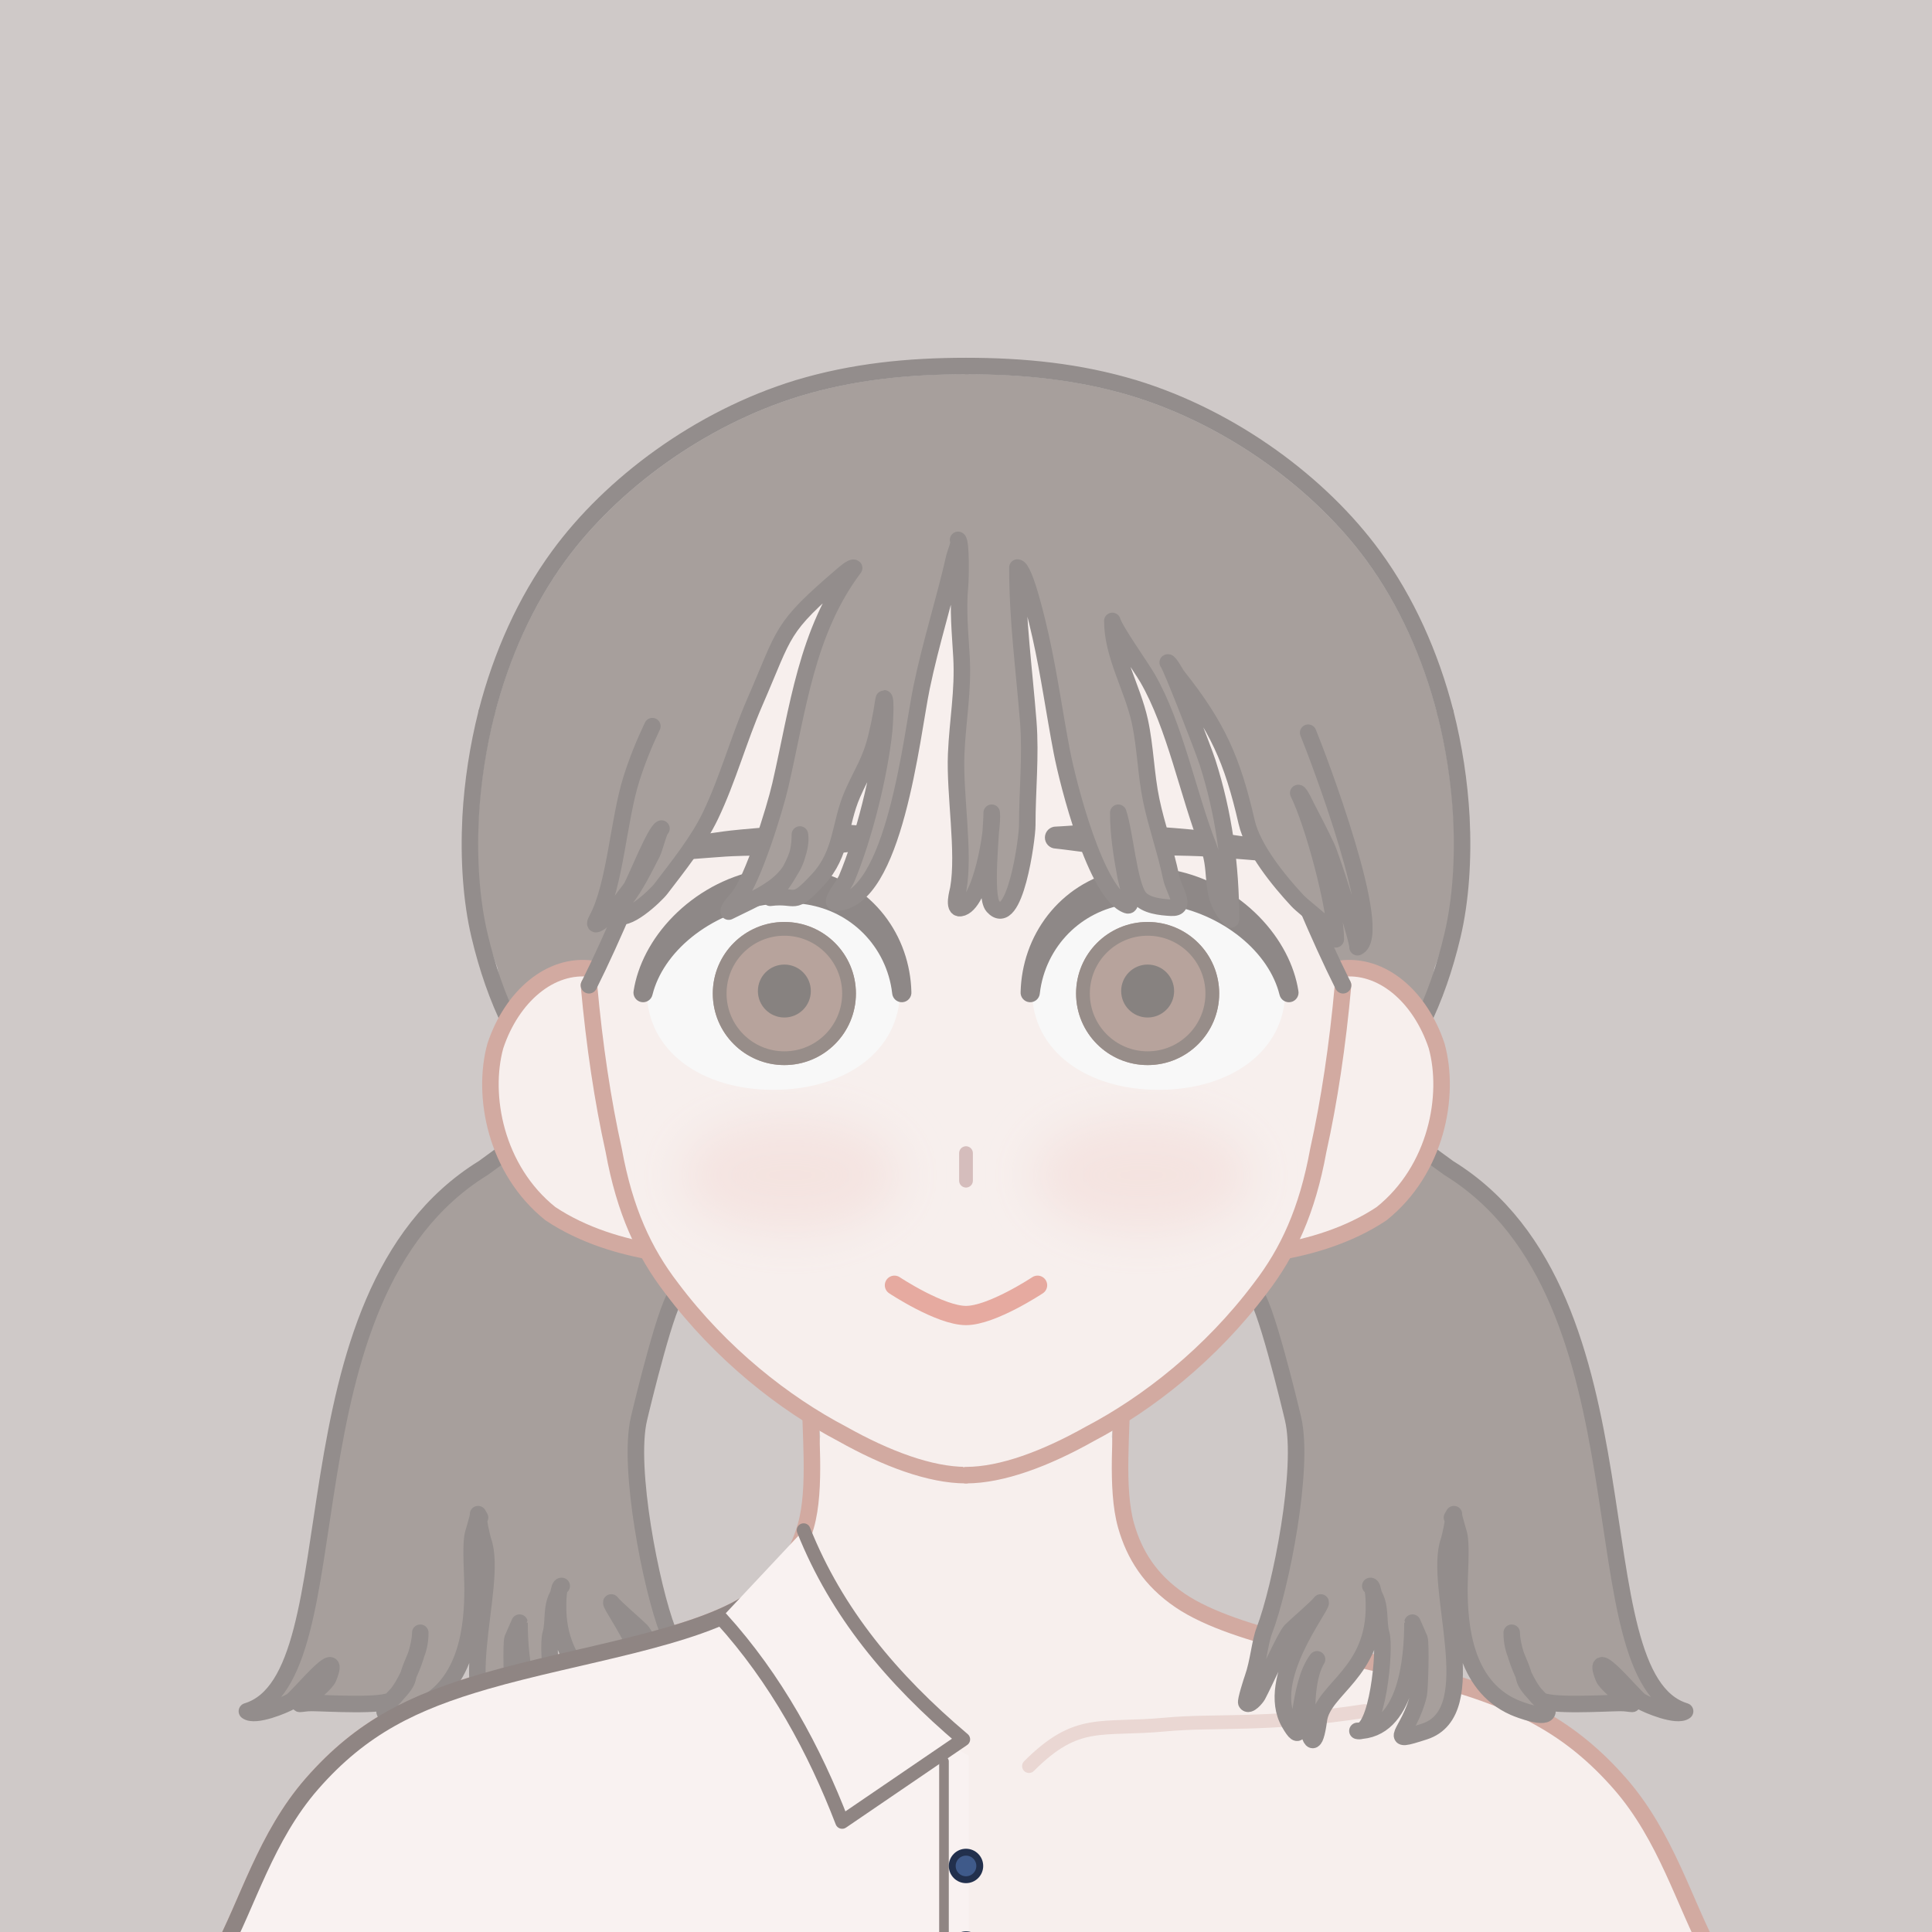
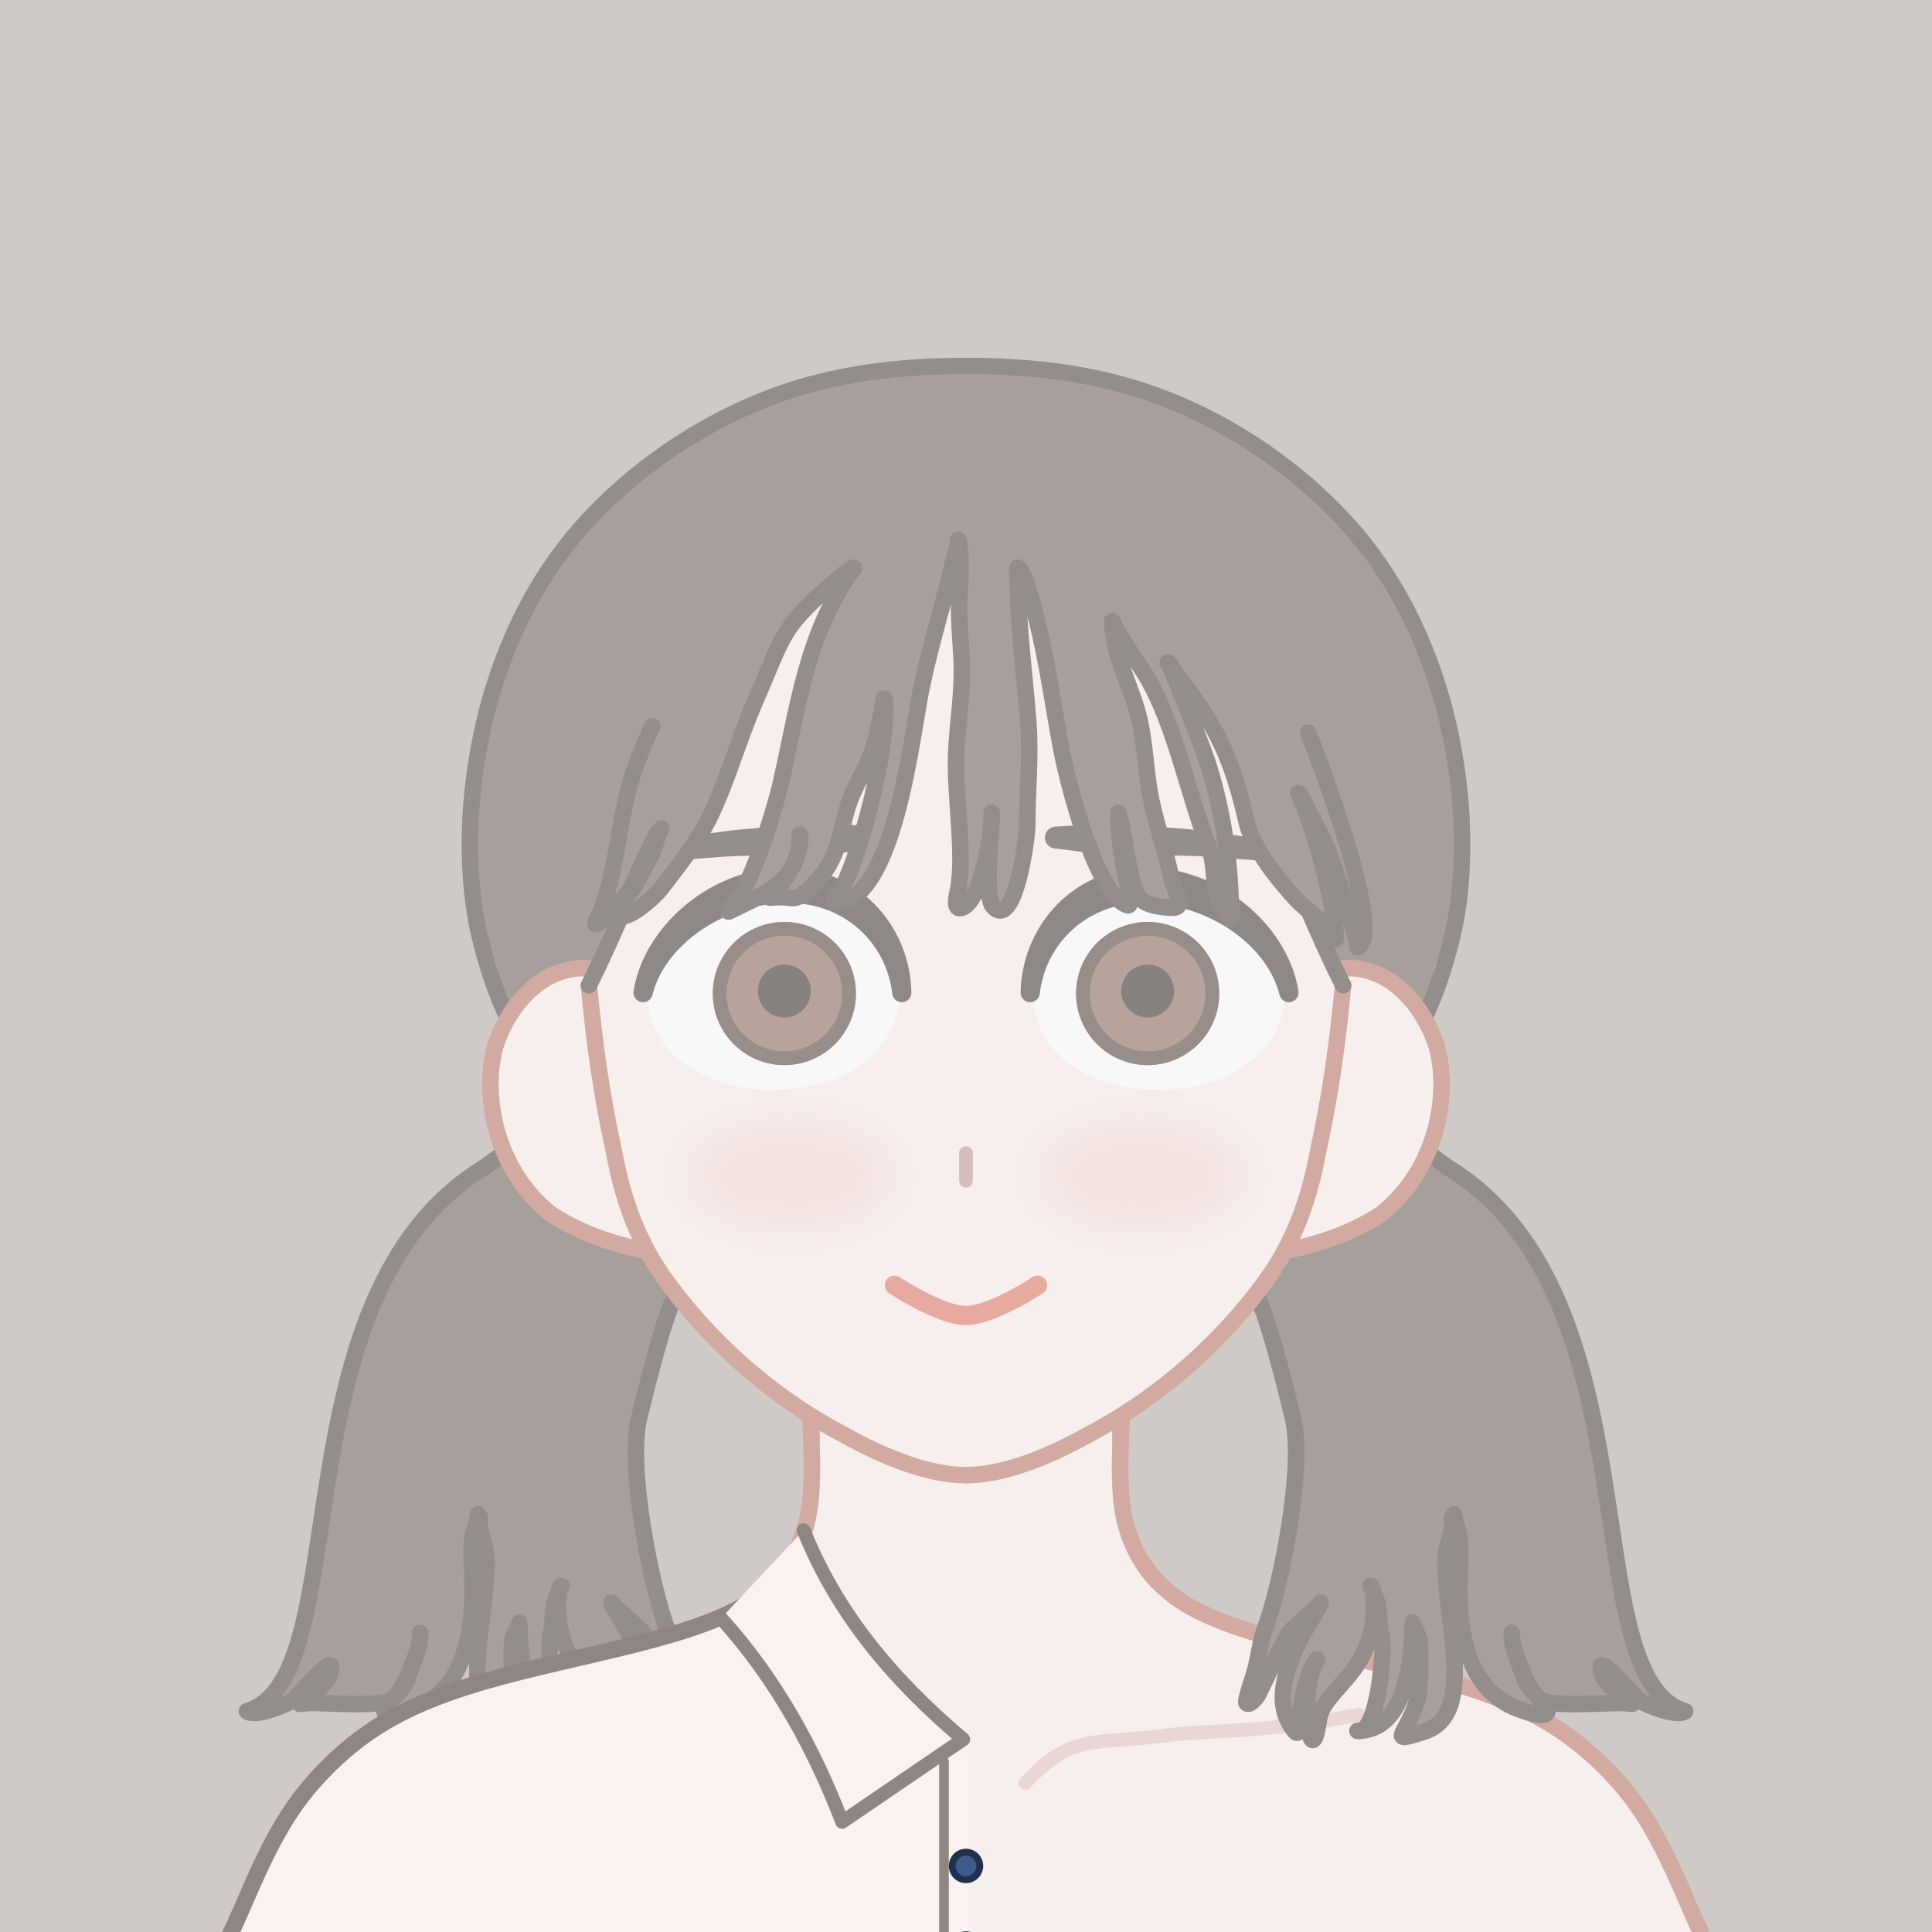
<svg xmlns="http://www.w3.org/2000/svg" width="702" height="702" viewBox="0 0 702 702">
  <g id="_ref">
    <g opacity="0.5">
      <defs>
        <clipPath id="makeup-blush-clip-path-31">
          <path d="M215.154 389.2 L359.154 389.2 L359.154 464.8 L215.154 464.8 Z" />
        </clipPath>
        <filter id="makeup-blush-filter-11" filterUnits="userSpaceOnUse" x="218.154" y="377" width="138" height="100" color-interpolation-filters="sRGB">
          <feGaussianBlur in="SourceGraphic" stdDeviation="9" color-interpolation-filters="linearRGB" />
        </filter>
        <clipPath id="cg-eye1">
          <path d="M242 360 C242 338 262 326 288 326 C314 326 334 338 334 360 C334 382 314 396 288 396 C262 396 242 382 242 360 Z" fill="#ffffff" />
        </clipPath>
      </defs>
      <rect width="702" height="702" fill="#ada19f" />
      <g data-layer="body">
        <g>
          <g>
            <path d="M296 490 L298 522 C293.615 554.385 304.615 564.885 259.333 589.667 L210.333 604.167 C118.615 622.385 119.615 639.385 96.5 675.5 L80.5 709 L352 712 L352 490 Z" fill="#fdeeea" />
            <path d="M80.177 709.772 C89.948 691.718 96.554 667.356 113.323 648.166 C131.428 627.449 150.416 618.37 176.588 610.801 C209.733 601.215 252.656 595.455 273.168 581.575 C284.163 574.134 289.86 564.776 292.817 554.408 C296.711 540.759 294.236 520.005 294.407 505.93 C294.426 504.332 294.448 497.885 294.448 490.885" fill="none" stroke="#b46352" stroke-width="6" stroke-linecap="round" stroke-linejoin="round" />
-             <path d="M206.199 621.718 C242.115 627.218 260.37 624.907 278.628 626.62 C302.176 628.831 310.481 624.084 328.115 641.718" fill="none" stroke="#b46352" stroke-width="5" stroke-linecap="round" opacity="0.35" />
+             <path d="M208.379 623.077 C244.052 629.981 262.383 628.387 280.56 630.815 C304.003 633.947 312.488 629.53 329.417 647.841" fill="none" stroke="#b46352" stroke-width="5" stroke-linecap="round" opacity="0.35" />
          </g>
        </g>
        <g transform="translate(702 0) scale(-1 1)">
          <g>
            <path d="M296 490 L298 522 C293.615 554.385 304.615 564.885 259.333 589.667 L210.333 604.167 C118.615 622.385 119.615 639.385 96.5 675.5 L80.5 709 L352 712 L352 490 Z" fill="#fdeeea" />
            <path d="M80.177 709.772 C89.948 691.718 96.554 667.356 113.323 648.166 C131.428 627.449 150.416 618.37 176.588 610.801 C209.733 601.215 252.656 595.455 273.168 581.575 C284.163 574.134 289.86 564.776 292.817 554.408 C296.711 540.759 294.236 520.005 294.407 505.93 C294.426 504.332 294.448 497.885 294.448 490.885" fill="none" stroke="#b46352" stroke-width="6" stroke-linecap="round" stroke-linejoin="round" />
-             <path d="M206.199 621.718 C242.115 627.218 260.37 624.907 278.628 626.62 C302.176 628.831 310.481 624.084 328.115 641.718" fill="none" stroke="#b46352" stroke-width="5" stroke-linecap="round" opacity="0.35" />
+             <path d="M208.379 623.077 C244.052 629.981 262.383 628.387 280.56 630.815 C304.003 633.947 312.488 629.53 329.417 647.841" fill="none" stroke="#b46352" stroke-width="5" stroke-linecap="round" opacity="0.35" />
+           </g>
+         </g>
+       </g>
+       <g data-layer="skinNeck">
+         <g>
+           <g>
+             <path d="M352 577.869 L352 490 L296 490 L298 522 C294.607 547.062 300.427 559.017 282.246 574.628" fill="#fdeeea" />
+             <path d="M281.339 574.764 C287.189 568.716 290.703 561.82 292.817 554.408 C296.711 540.759 294.236 520.005 294.407 505.93 C294.426 504.332 294.448 497.885 294.448 490.885" fill="none" stroke="#b46352" stroke-width="6" stroke-linecap="round" stroke-linejoin="round" />
+           </g>
+         </g>
+         <g transform="translate(702 0) scale(-1 1)">
+           <g>
+             <path d="M352 577.869 L352 490 L296 490 L298 522 C294.607 547.062 300.427 559.017 282.246 574.628" fill="#fdeeea" />
+             <path d="M281.339 574.764 C287.189 568.716 290.703 561.82 292.817 554.408 C296.711 540.759 294.236 520.005 294.407 505.93 C294.426 504.332 294.448 497.885 294.448 490.885" fill="none" stroke="#b46352" stroke-width="6" stroke-linecap="round" stroke-linejoin="round" />
          </g>
        </g>
      </g>
      <g data-layer="hairMid">
        <g>
          <g>
            <path d="M246.346 470.051 C252.058 457.884 251.33 448.199 243.07 434.669 C238.956 426.719 237.325 420.839 228.711 415.289 C206.623 401.069 195.92 409.499 175.625 424.389 C99.328 471.409 130.552 609.403 89.711 621.793 C92.696 624.063 103.403 619.583 105.822 618.153 C108.255 616.713 124.757 596.133 119.336 609.653 C118.582 611.533 113.631 615.683 111.427 617.133 C106.635 620.283 109.057 618.723 113.403 618.773 C118.927 618.823 139.489 620.153 142.388 617.583 C147.818 612.773 152.711 599.273 152.711 593.263 C152.711 600.773 149.385 603.763 148.149 609.773 C147.304 613.873 139.593 619.023 139.706 621.733 C139.843 625.043 149.803 621.283 151.883 620.363 C170.299 612.233 171.711 589.693 171.711 577.413 C171.711 572.163 170.979 563.063 171.67 558.353 C171.876 556.953 173.9 551.093 173.711 550.173 C173.96 550.589 174.197 551.005 174.421 551.422 L174.11 550.922 C173.439 551.258 175.192 558.829 175.579 559.922 C181.477 576.576 162.297 622.015 184.409 629.153 C199.261 633.947 190.038 630.137 186.546 615.971 C186.03 613.875 185.61 597.159 186.226 595.409 C186.446 594.785 188.796 589.666 188.777 589.589 C188.777 602.195 190.785 628.922 208.777 628.922 C201.455 630.753 198.534 598.933 200.068 593.773 C201.338 589.499 200.169 584.271 202.538 579.84 C203.243 578.52 203.238 576.081 204.11 576.256 C202.849 576.003 202.797 581.895 202.777 582.922 C202.285 607.842 221.252 613.552 222.777 624.922 C225.695 646.676 230.392 614.04 223.444 602.922 C227.157 607.873 228.466 615.721 229.444 621.589 C230.324 626.871 228.975 634.026 233.57 626.033 C242.692 610.164 221.67 584.015 222.11 582.256 C223.525 584.142 230.728 590.225 232.983 592.471 C235.024 594.505 242.514 611.398 245.016 616.038 C245.475 616.889 248.24 620.248 249.146 618.672 C249.502 618.052 247.263 611.007 246.804 609.719 C244.719 603.857 244.271 596.797 242.595 592.453 C236.61 576.947 227.965 533.366 232.163 515.515 C233.177 511.198 242.851 470.916 246.346 470.051 Z" fill="#5d4e48" stroke="#352a27" stroke-width="6" stroke-linecap="round" stroke-linejoin="round" />
          </g>
        </g>
        <g transform="translate(702 0) scale(-1 1)">
          <g>
            <path d="M246.346 470.051 C252.058 457.884 251.33 448.199 243.07 434.669 C238.956 426.719 237.325 420.839 228.711 415.289 C206.623 401.069 195.92 409.499 175.625 424.389 C99.328 471.409 130.552 609.403 89.711 621.793 C92.696 624.063 103.403 619.583 105.822 618.153 C108.255 616.713 124.757 596.133 119.336 609.653 C118.582 611.533 113.631 615.683 111.427 617.133 C106.635 620.283 109.057 618.723 113.403 618.773 C118.927 618.823 139.489 620.153 142.388 617.583 C147.818 612.773 152.711 599.273 152.711 593.263 C152.711 600.773 149.385 603.763 148.149 609.773 C147.304 613.873 139.593 619.023 139.706 621.733 C139.843 625.043 149.803 621.283 151.883 620.363 C170.299 612.233 171.711 589.693 171.711 577.413 C171.711 572.163 170.979 563.063 171.67 558.353 C171.876 556.953 173.9 551.093 173.711 550.173 C173.96 550.589 174.197 551.005 174.421 551.422 L174.11 550.922 C173.439 551.258 175.192 558.829 175.579 559.922 C181.477 576.576 162.297 622.015 184.409 629.153 C199.261 633.947 190.038 630.137 186.546 615.971 C186.03 613.875 185.61 597.159 186.226 595.409 C186.446 594.785 188.796 589.666 188.777 589.589 C188.777 602.195 190.785 628.922 208.777 628.922 C201.455 630.753 198.534 598.933 200.068 593.773 C201.338 589.499 200.169 584.271 202.538 579.84 C203.243 578.52 203.238 576.081 204.11 576.256 C202.849 576.003 202.797 581.895 202.777 582.922 C202.285 607.842 221.252 613.552 222.777 624.922 C225.695 646.676 230.392 614.04 223.444 602.922 C227.157 607.873 228.466 615.721 229.444 621.589 C230.324 626.871 228.975 634.026 233.57 626.033 C242.692 610.164 221.67 584.015 222.11 582.256 C223.525 584.142 230.728 590.225 232.983 592.471 C235.024 594.505 242.514 611.398 245.016 616.038 C245.475 616.889 248.24 620.248 249.146 618.672 C249.502 618.052 247.263 611.007 246.804 609.719 C244.719 603.857 244.271 596.797 242.595 592.453 C236.61 576.947 227.965 533.366 232.163 515.515 C233.177 511.198 242.851 470.916 246.346 470.051 Z" fill="#5d4e48" stroke="#352a27" stroke-width="6" stroke-linecap="round" stroke-linejoin="round" />
          </g>
        </g>
      </g>
      <g data-layer="hairBase">
        <g>
          <g>
            <path d="M352 381.448 L352 135.951 L351.016 135.951 C330.344 135.951 310.656 137.919 290.968 143.826 C255.53 154.654 224.03 178.279 205.327 203.873 C186.623 229.467 175.795 262.936 173.826 297.39 C172.842 317.077 174.811 336.765 180.717 351.531 C182.027 358.081 184.209 364.632 187.262 370.602 C187.365 370.682 201.168 393.038 203.562 396.448 C204.832 398.257 211.612 404.019 213.517 405.842 C223.248 415.153 227.833 417.061 239.562 423.948 C253.821 432.321 287.168 441.633 303.192 437.819 C328.028 431.907 350.54 430.17 351.074 398.222 C351.102 396.519 351.452 381.949 352 381.448 Z" fill="#5d4e48" />
          </g>
          <g>
            <path d="M351 133 C330 133 310 135 290 141 C254 152 222 176 203 202 C191 218.4 182.2 238 176.8 259" fill="none" stroke="#352a27" stroke-width="6" stroke-linecap="round" stroke-linejoin="round" />
          </g>
          <g>
            <path d="M176.8 259 C173.7 271.3 171.7 284.1 171 297 C170.247 312.067 171.196 327.134 174.275 340.064 C179.731 362.97 189.199 384.12 205.639 400.625 C218.159 413.194 231.61 422.103 248.042 428.491 C248.47 428.658 248.896 428.816 249.319 428.964 C252.635 430.122 260.334 430.818 262.896 432.282" fill="none" stroke="#352a27" stroke-width="6" stroke-linecap="round" stroke-linejoin="round" />
          </g>
        </g>
        <g transform="translate(702 0) scale(-1 1)">
          <g>
            <path d="M352 381.448 L352 135.951 L351.016 135.951 C330.344 135.951 310.656 137.919 290.968 143.826 C255.53 154.654 224.03 178.279 205.327 203.873 C186.623 229.467 175.795 262.936 173.826 297.39 C172.842 317.077 174.811 336.765 180.717 351.531 C182.027 358.081 184.209 364.632 187.262 370.602 C187.365 370.682 201.168 393.038 203.562 396.448 C204.832 398.257 211.612 404.019 213.517 405.842 C223.248 415.153 227.833 417.061 239.562 423.948 C253.821 432.321 287.168 441.633 303.192 437.819 C328.028 431.907 350.54 430.17 351.074 398.222 C351.102 396.519 351.452 381.949 352 381.448 Z" fill="#5d4e48" />
          </g>
          <g>
            <path d="M351 133 C330 133 310 135 290 141 C254 152 222 176 203 202 C191 218.4 182.2 238 176.8 259" fill="none" stroke="#352a27" stroke-width="6" stroke-linecap="round" stroke-linejoin="round" />
          </g>
          <g>
            <path d="M176.8 259 C173.7 271.3 171.7 284.1 171 297 C170.247 312.067 171.196 327.134 174.275 340.064 C179.731 362.97 189.199 384.12 205.639 400.625 C218.159 413.194 231.61 422.103 248.042 428.491 C248.47 428.658 248.896 428.816 249.319 428.964 C252.635 430.122 260.334 430.818 262.896 432.282" fill="none" stroke="#352a27" stroke-width="6" stroke-linecap="round" stroke-linejoin="round" />
          </g>
        </g>
      </g>
      <g data-layer="ear">
        <g>
          <g>
            <path d="M215 352 C200 350 186 362 180 380 C175 398 180 425 200 441 C212 449 226 453 238 455 L225 380 Z" fill="#fdeeea" />
            <path d="M215 352 C200 350 186 362 180 380 C175 398 180 425 200 441 C212 449 226 453 238 455" fill="none" stroke="#b46352" stroke-width="6" stroke-linecap="round" stroke-linejoin="round" />
          </g>
        </g>
        <g transform="translate(702 0) scale(-1 1)">
          <g>
            <path d="M215 352 C200 350 186 362 180 380 C175 398 180 425 200 441 C212 449 226 453 238 455 L225 380 Z" fill="#fdeeea" />
            <path d="M215 352 C200 350 186 362 180 380 C175 398 180 425 200 441 C212 449 226 453 238 455" fill="none" stroke="#b46352" stroke-width="6" stroke-linecap="round" stroke-linejoin="round" />
          </g>
        </g>
      </g>
      <g data-layer="face">
        <g>
          <g>
            <path d="M352 200 L351 200 C322 200 296 208 278 228 C262 246 250 272 240 298 C232 318 223 340 214 358 C216 380 219 400 223 418 C227 440 234 455 244 468 C262 492 285 510 306 521 C322 530 338 536 351 536 L352 536 Z" fill="#fdeeea" />
            <path d="M214 358 C216 380 219 400 223 418 C227 440 234 455 244 468 C262 492 285 510 306 521 C322 530 338 536 351 536" fill="none" stroke="#b46352" stroke-width="6" stroke-linecap="round" stroke-linejoin="round" />
          </g>
        </g>
        <g transform="translate(702 0) scale(-1 1)">
          <g>
            <path d="M352 200 L351 200 C322 200 296 208 278 228 C262 246 250 272 240 298 C232 318 223 340 214 358 C216 380 219 400 223 418 C227 440 234 455 244 468 C262 492 285 510 306 521 C322 530 338 536 351 536 L352 536 Z" fill="#fdeeea" />
            <path d="M214 358 C216 380 219 400 223 418 C227 440 234 455 244 468 C262 492 285 510 306 521 C322 530 338 536 351 536" fill="none" stroke="#b46352" stroke-width="6" stroke-linecap="round" stroke-linejoin="round" />
          </g>
        </g>
      </g>
      <g data-layer="makeup">
        <g>
          <g>
            <g clip-path="url(#makeup-blush-clip-path-31)">
              <g filter="url(#makeup-blush-filter-11)">
                <ellipse cx="287.154" cy="427" rx="40" ry="21" fill="#f3bfb8" opacity="0.5" />
              </g>
            </g>
          </g>
        </g>
        <g transform="translate(702 0) scale(-1 1)">
          <g>
            <g clip-path="url(#makeup-blush-clip-path-31)">
              <g filter="url(#makeup-blush-filter-11)">
                <ellipse cx="287.154" cy="427" rx="40" ry="21" fill="#f3bfb8" opacity="0.5" />
              </g>
            </g>
          </g>
        </g>
      </g>
      <g data-layer="mouth">
        <g>
          <path d="M351 419 L351 429" fill="none" stroke="#b98a88" stroke-width="5" stroke-linecap="round" />
        </g>
        <g>
          <path d="M325 467 C325 467 341.59 478 351 478 C360.41 478 377 467 377 467" fill="none" stroke="#dc6450" stroke-width="7" stroke-linecap="round" stroke-linejoin="round" />
        </g>
      </g>
      <g data-layer="eye">
        <g transform="translate(285 361) scale(1) translate(-292 -361)">
          <path d="M242 360 C242 338 262 326 288 326 C314 326 334 338 334 360 C334 382 314 396 288 396 C262 396 242 382 242 360 Z" fill="#ffffff" />
          <g clip-path="url(#cg-eye1)">
            <g transform="translate(292 361) scale(0.26)">
              <g transform="translate(-110 -110) scale(1)">
                <g>
                  <circle cx="110" cy="110" r="100" fill="#7e5647" />
                  <circle cx="110" cy="106.526" r="37" fill="#1e1410" />
                </g>
              </g>
            </g>
            <circle cx="292" cy="361" r="23.5" fill="none" stroke="#3e2a22" stroke-width="5" />
          </g>
          <g>
            <polygon points="237.252,359.897 237.551,358.24 237.883,356.76 237.941,356.513 238.406,354.792 238.803,353.526 238.951,353.061 239.578,351.317 239.962,350.368 240.28,349.584 241.058,347.862 241.344,347.294 241.925,346.127 242.867,344.408 242.928,344.314 243.885,342.708 244.617,341.579 244.985,341.016 246.164,339.343 246.569,338.814 247.417,337.698 248.568,336.29 248.745,336.08 250.15,334.489 250.84,333.764 251.624,332.938 253.169,331.426 253.251,331.357 254.778,329.959 255.664,329.208 256.451,328.542 258.188,327.176 258.338,327.071 259.976,325.871 260.978,325.193 261.816,324.627 263.713,323.445 263.884,323.351 265.648,322.334 266.723,321.768 267.619,321.299 269.636,320.333 269.832,320.251 271.687,319.443 272.839,318.994 273.747,318.642 275.844,317.917 276.12,317.835 277.977,317.271 279.259,316.935 280.089,316.72 282.225,316.252 282.674,316.172 284.386,315.867 285.904,315.658 286.538,315.572 288.676,315.367 289.401,315.327 290.829,315.25 292.642,315.226 293.004,315.221 295.029,315.28 296.147,315.36 297.018,315.423 298.974,315.649 299.642,315.754 300.899,315.956 302.839,316.351 303.092,316.412 304.736,316.824 306.239,317.271 306.592,317.373 308.418,318.001 309.548,318.446 310.23,318.713 311.993,319.495 312.749,319.869 313.708,320.347 315.391,321.276 315.82,321.534 317.035,322.277 318.624,323.341 318.745,323.424 320.158,324.467 321.316,325.4 321.654,325.667 323.091,326.923 323.903,327.696 324.47,328.235 325.79,329.602 326.297,330.172 327.055,331.028 328.256,332.499 328.49,332.806 329.392,334.018 330.352,335.425 330.465,335.582 331.471,337.186 332.122,338.33 332.409,338.828 333.281,340.508 333.67,341.338 334.08,342.214 334.808,343.949 334.992,344.434 335.468,345.715 336.057,347.505 336.088,347.599 336.571,349.304 336.901,350.668 337.014,351.126 337.388,352.973 337.543,353.928 337.688,354.817 337.915,356.668 337.962,357.21 338.072,358.537 338.153,360.357 338.146,361.044 338.006,361.715 337.737,362.346 337.35,362.913 336.861,363.394 336.286,363.769 335.65,364.026 334.976,364.153 334.29,364.146 333.618,364.006 332.987,363.737 332.42,363.35 331.94,362.861 331.564,362.286 331.308,361.65 331.18,360.976 330.952,359.311 330.741,358.141 330.667,357.75 330.321,356.221 330.125,355.498 329.911,354.712 329.435,353.212 329.326,352.918 328.903,351.751 328.295,350.262 328.289,350.247 332.186,348.915 328.346,350.404 327.667,348.922 327.122,347.855 326.963,347.551 326.209,346.222 325.793,345.553 325.404,344.931 324.546,343.673 324.313,343.364 323.644,342.461 322.641,341.211 326.581,338.437 322.758,341.37 322.695,341.298 321.707,340.166 320.806,339.215 320.678,339.088 319.611,338.057 318.914,337.435 318.503,337.07 317.368,336.138 316.918,335.8 316.202,335.257 315.002,334.422 314.826,334.316 313.769,333.636 312.455,332.862 312.429,332.847 315.575,328.126 312.628,332.973 311.255,332.235 310.187,331.716 309.949,331.605 308.63,331.03 307.86,330.729 307.304,330.513 305.949,330.043 305.483,329.903 304.56,329.62 303.179,329.254 303.067,329.233 301.785,328.941 300.369,328.674 300.36,328.676 298.901,328.459 297.886,328.344 297.468,328.298 296.013,328.186 295.393,328.162 294.522,328.124 292.996,328.113 292.886,328.117 291.308,328.156 290.115,328.224 289.625,328.251 287.955,328.397 287.555,328.445 286.26,328.598 284.767,328.824 284.542,328.856 282.84,329.164 282.225,329.296 281.147,329.526 279.48,329.94 279.412,329.953 277.697,330.432 276.975,330.658 276,330.962 274.294,331.56 274.289,331.557 272.589,332.208 271.847,332.519 270.917,332.909 269.253,333.675 269.166,333.715 266.483,328.557 269.341,333.62 267.607,334.487 266.89,334.872 265.995,335.352 264.409,336.278 264.333,336.322 261.3,331.723 264.49,336.215 262.858,337.24 262.157,337.711 261.347,338.255 259.821,339.363 259.808,339.373 256.523,335.37 259.946,339.255 258.454,340.418 257.716,341.032 257.083,341.559 255.762,342.739 255.685,342.806 254.501,343.949 253.647,344.833 253.301,345.188 252.159,346.459 251.834,346.845 251.082,347.752 250.048,349.104 250.03,349.127 246.472,346.733 250.12,348.988 249.134,350.389 248.514,351.347 248.254,351.743 247.457,353.088 247.132,353.691 246.724,354.451 246.056,355.833 245.922,356.135 245.462,357.208 244.942,358.578 244.909,358.668 244.488,359.962 244.081,361.436 243.865,362.087 243.527,362.684 243.078,363.203 242.537,363.625 241.924,363.933 241.262,364.116 240.578,364.166 239.897,364.081 239.246,363.865 238.649,363.527 238.13,363.078 237.708,362.537 237.4,361.924 237.218,361.262 237.168,360.578" fill="#2b201d" />
          </g>
        </g>
        <g transform="translate(702 0) scale(-1 1)">
          <g transform="translate(285 361) scale(1) translate(-292 -361)">
            <path d="M242 360 C242 338 262 326 288 326 C314 326 334 338 334 360 C334 382 314 396 288 396 C262 396 242 382 242 360 Z" fill="#ffffff" />
            <g clip-path="url(#cg-eye1)">
              <g transform="translate(292 361) scale(0.26)">
                <g transform="translate(-110 -110) scale(1)">
                  <g>
                    <circle cx="110" cy="110" r="100" fill="#7e5647" />
                    <circle cx="110" cy="106.526" r="37" fill="#1e1410" />
                  </g>
                </g>
              </g>
              <circle cx="292" cy="361" r="23.5" fill="none" stroke="#3e2a22" stroke-width="5" />
            </g>
            <g>
              <polygon points="237.252,359.897 237.551,358.24 237.883,356.76 237.941,356.513 238.406,354.792 238.803,353.526 238.951,353.061 239.578,351.317 239.962,350.368 240.28,349.584 241.058,347.862 241.344,347.294 241.925,346.127 242.867,344.408 242.928,344.314 243.885,342.708 244.617,341.579 244.985,341.016 246.164,339.343 246.569,338.814 247.417,337.698 248.568,336.29 248.745,336.08 250.15,334.489 250.84,333.764 251.624,332.938 253.169,331.426 253.251,331.357 254.778,329.959 255.664,329.208 256.451,328.542 258.188,327.176 258.338,327.071 259.976,325.871 260.978,325.193 261.816,324.627 263.713,323.445 263.884,323.351 265.648,322.334 266.723,321.768 267.619,321.299 269.636,320.333 269.832,320.251 271.687,319.443 272.839,318.994 273.747,318.642 275.844,317.917 276.12,317.835 277.977,317.271 279.259,316.935 280.089,316.72 282.225,316.252 282.674,316.172 284.386,315.867 285.904,315.658 286.538,315.572 288.676,315.367 289.401,315.327 290.829,315.25 292.642,315.226 293.004,315.221 295.029,315.28 296.147,315.36 297.018,315.423 298.974,315.649 299.642,315.754 300.899,315.956 302.839,316.351 303.092,316.412 304.736,316.824 306.239,317.271 306.592,317.373 308.418,318.001 309.548,318.446 310.23,318.713 311.993,319.495 312.749,319.869 313.708,320.347 315.391,321.276 315.82,321.534 317.035,322.277 318.624,323.341 318.745,323.424 320.158,324.467 321.316,325.4 321.654,325.667 323.091,326.923 323.903,327.696 324.47,328.235 325.79,329.602 326.297,330.172 327.055,331.028 328.256,332.499 328.49,332.806 329.392,334.018 330.352,335.425 330.465,335.582 331.471,337.186 332.122,338.33 332.409,338.828 333.281,340.508 333.67,341.338 334.08,342.214 334.808,343.949 334.992,344.434 335.468,345.715 336.057,347.505 336.088,347.599 336.571,349.304 336.901,350.668 337.014,351.126 337.388,352.973 337.543,353.928 337.688,354.817 337.915,356.668 337.962,357.21 338.072,358.537 338.153,360.357 338.146,361.044 338.006,361.715 337.737,362.346 337.35,362.913 336.861,363.394 336.286,363.769 335.65,364.026 334.976,364.153 334.29,364.146 333.618,364.006 332.987,363.737 332.42,363.35 331.94,362.861 331.564,362.286 331.308,361.65 331.18,360.976 330.952,359.311 330.741,358.141 330.667,357.75 330.321,356.221 330.125,355.498 329.911,354.712 329.435,353.212 329.326,352.918 328.903,351.751 328.295,350.262 328.289,350.247 332.186,348.915 328.346,350.404 327.667,348.922 327.122,347.855 326.963,347.551 326.209,346.222 325.793,345.553 325.404,344.931 324.546,343.673 324.313,343.364 323.644,342.461 322.641,341.211 326.581,338.437 322.758,341.37 322.695,341.298 321.707,340.166 320.806,339.215 320.678,339.088 319.611,338.057 318.914,337.435 318.503,337.07 317.368,336.138 316.918,335.8 316.202,335.257 315.002,334.422 314.826,334.316 313.769,333.636 312.455,332.862 312.429,332.847 315.575,328.126 312.628,332.973 311.255,332.235 310.187,331.716 309.949,331.605 308.63,331.03 307.86,330.729 307.304,330.513 305.949,330.043 305.483,329.903 304.56,329.62 303.179,329.254 303.067,329.233 301.785,328.941 300.369,328.674 300.36,328.676 298.901,328.459 297.886,328.344 297.468,328.298 296.013,328.186 295.393,328.162 294.522,328.124 292.996,328.113 292.886,328.117 291.308,328.156 290.115,328.224 289.625,328.251 287.955,328.397 287.555,328.445 286.26,328.598 284.767,328.824 284.542,328.856 282.84,329.164 282.225,329.296 281.147,329.526 279.48,329.94 279.412,329.953 277.697,330.432 276.975,330.658 276,330.962 274.294,331.56 274.289,331.557 272.589,332.208 271.847,332.519 270.917,332.909 269.253,333.675 269.166,333.715 266.483,328.557 269.341,333.62 267.607,334.487 266.89,334.872 265.995,335.352 264.409,336.278 264.333,336.322 261.3,331.723 264.49,336.215 262.858,337.24 262.157,337.711 261.347,338.255 259.821,339.363 259.808,339.373 256.523,335.37 259.946,339.255 258.454,340.418 257.716,341.032 257.083,341.559 255.762,342.739 255.685,342.806 254.501,343.949 253.647,344.833 253.301,345.188 252.159,346.459 251.834,346.845 251.082,347.752 250.048,349.104 250.03,349.127 246.472,346.733 250.12,348.988 249.134,350.389 248.514,351.347 248.254,351.743 247.457,353.088 247.132,353.691 246.724,354.451 246.056,355.833 245.922,356.135 245.462,357.208 244.942,358.578 244.909,358.668 244.488,359.962 244.081,361.436 243.865,362.087 243.527,362.684 243.078,363.203 242.537,363.625 241.924,363.933 241.262,364.116 240.578,364.166 239.897,364.081 239.246,363.865 238.649,363.527 238.13,363.078 237.708,362.537 237.4,361.924 237.218,361.262 237.168,360.578" fill="#2b201d" />
            </g>
          </g>
        </g>
      </g>
      <g data-layer="hairLine">
        <g>
          <g>
            <path d="M351 200 C322 200 296 208 278 228 C262 246 250 272 240 298 C232 318 223 340 214 358" fill="none" stroke="#352a27" stroke-width="6" stroke-linecap="round" stroke-linejoin="round" />
          </g>
        </g>
        <g transform="translate(702 0) scale(-1 1)">
          <g>
            <path d="M351 200 C322 200 296 208 278 228 C262 246 250 272 240 298 C232 318 223 340 214 358" fill="none" stroke="#352a27" stroke-width="6" stroke-linecap="round" stroke-linejoin="round" />
          </g>
        </g>
      </g>
      <g data-layer="brow">
        <g>
          <g transform="translate(-7 0)">
            <g>
              <g>
                <path d="M251.563 304.691 L255.184 304.191 L258.804 303.682 L262.422 303.165 L264.202 302.909 L266.052 302.647 L269.671 302.131 L269.885 302.102 L272.476 301.783 L273.478 301.681 L276.448 301.377 L277.18 301.313 L280.822 300.993 L282.158 300.878 L284.513 300.7 L288.158 300.433 L290.032 300.3 L291.841 300.188 L295.489 299.974 L299.137 299.777 L300.11 299.728 L302.817 299.614 L306.468 299.48 L307.714 299.451 L308.96 299.444 L310.208 299.458 L311.456 299.489 L312.704 299.536 L312.854 299.541 L313.976 299.599 L315.225 299.674 L316.474 299.757 L317.723 299.845 L318.973 299.935 L320.222 300.025 L321.471 300.113 L322.72 300.195 L323.969 300.27 L325.218 300.335 L326 300.389 L326.757 300.595 L327.459 300.945 L328.079 301.424 L328.594 302.016 L328.983 302.696 L329.232 303.44 L329.332 304.218 L329.277 305 L329.072 305.757 L328.722 306.459 L328.242 307.079 L327.651 307.594 L326.97 307.983 L326.227 308.232 L325.449 308.332 L324.206 308.469 L322.964 308.615 L321.721 308.77 L320.479 308.93 L319.237 309.092 L317.995 309.254 L316.753 309.414 L315.511 309.568 L314.268 309.715 L313.174 309.837 L313.048 309.852 L311.806 309.982 L310.563 310.096 L309.319 310.193 L308.075 310.27 L306.83 310.324 L303.178 310.433 L300.499 310.499 L299.554 310.524 L295.901 310.61 L292.247 310.679 L290.471 310.706 L288.629 310.744 L284.975 310.81 L282.661 310.845 L281.367 310.876 L277.713 310.959 L277.043 310.972 L274.124 311.073 L273.212 311.102 L270.782 311.231 L270.649 311.24 L267.003 311.504 L265.15 311.639 L263.368 311.774 L259.724 312.055 L256.08 312.344 L252.437 312.643 L251.653 312.652 L250.882 312.507 L250.154 312.215 L249.497 311.787 L248.937 311.239 L248.494 310.592 L248.186 309.871 L248.024 309.103 L248.015 308.319 L248.159 307.549 L248.451 306.821 L248.88 306.164 L249.428 305.603 L250.075 305.16 L250.796 304.852 Z" fill="#352a27" />
              </g>
            </g>
          </g>
        </g>
        <g transform="translate(702 0) scale(-1 1)">
          <g transform="translate(-7 0)">
            <g>
              <g>
                <path d="M251.563 304.691 L255.184 304.191 L258.804 303.682 L262.422 303.165 L264.202 302.909 L266.052 302.647 L269.671 302.131 L269.885 302.102 L272.476 301.783 L273.478 301.681 L276.448 301.377 L277.18 301.313 L280.822 300.993 L282.158 300.878 L284.513 300.7 L288.158 300.433 L290.032 300.3 L291.841 300.188 L295.489 299.974 L299.137 299.777 L300.11 299.728 L302.817 299.614 L306.468 299.48 L307.714 299.451 L308.96 299.444 L310.208 299.458 L311.456 299.489 L312.704 299.536 L312.854 299.541 L313.976 299.599 L315.225 299.674 L316.474 299.757 L317.723 299.845 L318.973 299.935 L320.222 300.025 L321.471 300.113 L322.72 300.195 L323.969 300.27 L325.218 300.335 L326 300.389 L326.757 300.595 L327.459 300.945 L328.079 301.424 L328.594 302.016 L328.983 302.696 L329.232 303.44 L329.332 304.218 L329.277 305 L329.072 305.757 L328.722 306.459 L328.242 307.079 L327.651 307.594 L326.97 307.983 L326.227 308.232 L325.449 308.332 L324.206 308.469 L322.964 308.615 L321.721 308.77 L320.479 308.93 L319.237 309.092 L317.995 309.254 L316.753 309.414 L315.511 309.568 L314.268 309.715 L313.174 309.837 L313.048 309.852 L311.806 309.982 L310.563 310.096 L309.319 310.193 L308.075 310.27 L306.83 310.324 L303.178 310.433 L300.499 310.499 L299.554 310.524 L295.901 310.61 L292.247 310.679 L290.471 310.706 L288.629 310.744 L284.975 310.81 L282.661 310.845 L281.367 310.876 L277.713 310.959 L277.043 310.972 L274.124 311.073 L273.212 311.102 L270.782 311.231 L270.649 311.24 L267.003 311.504 L265.15 311.639 L263.368 311.774 L259.724 312.055 L256.08 312.344 L252.437 312.643 L251.653 312.652 L250.882 312.507 L250.154 312.215 L249.497 311.787 L248.937 311.239 L248.494 310.592 L248.186 309.871 L248.024 309.103 L248.015 308.319 L248.159 307.549 L248.451 306.821 L248.88 306.164 L249.428 305.603 L250.075 305.16 L250.796 304.852 Z" fill="#352a27" />
              </g>
            </g>
          </g>
        </g>
      </g>
      <g data-layer="hairFront">
        <g>
          <path d="M305.733 186.817 C294.238 185.54 240.866 243.136 241.784 255.077 C240.674 255.077 237.645 262.575 237.04 263.852 C234.006 270.261 231.637 276.089 229.473 282.854 C224.722 297.701 223.528 321.784 216.907 333.952 C213.407 340.387 226.108 328.123 227.076 326.931 C230.866 322.261 234.236 315.291 237.026 309.901 C237.795 308.414 239.601 301.249 240.347 301.062 C238.166 301.789 231.236 319.065 229.51 322.228 C228.435 324.198 222.587 330.215 224.114 332.172 C227.041 335.923 238.104 325.612 240.196 322.868 C246.435 314.684 253.72 305.622 258.158 296.348 C264.504 283.087 268.361 268.689 274.232 255.207 C285.615 229.07 283.667 227.563 306.559 207.951 C307.048 207.532 310.213 204.734 310.855 205.376 C293.499 228.518 289.976 257.37 283.538 285.296 C281.488 294.185 273.607 319.587 268.207 326.141 C267.544 326.945 264.43 330.199 264.777 331.241 C277.93 324.664 290.644 320.536 290.644 303.218 C291.831 310.342 284.732 321.345 279.866 326.211 C289.86 324.962 287.816 329.767 297.21 319.63 C306.148 309.986 304.963 299.465 309.748 288.529 C313.292 280.43 316.178 276.925 318.446 267.693 C319.185 264.684 319.812 261.647 320.355 258.597 C320.424 258.212 321.049 253.73 321.241 253.739 C322.041 253.778 321.459 263.522 321.267 265.378 C319.582 281.592 313.948 304.242 307.629 319.276 C306.566 321.805 301.179 328.09 303.757 328.022 C325.032 327.462 331.26 267.224 334.852 249.846 C338.256 233.382 343.222 218.146 346.833 202.12 C347.04 201.199 348.955 196.711 348.126 196.158 C349.332 196.882 349.042 210.643 348.838 212.748 C347.986 221.541 348.873 229.957 349.364 238.732 C350.059 251.146 347.934 261.835 347.429 273.987 C346.822 288.613 350.548 309.592 348.214 322.887 C348.019 323.996 346.115 330.372 348.956 329.987 C356.523 328.961 360.983 301.091 360.341 295.314 C360.341 301.626 357.532 325.715 360.781 329.339 C368.735 338.212 373.266 304.663 373.26 299.881 C373.244 287.329 374.612 274.748 373.625 262.205 C372.119 243.085 369.682 225.736 369.682 206.217 C372.447 206.217 377.315 227.653 378.113 231.217 C381.227 245.136 383.138 259.223 385.834 273.211 C388.027 284.591 398.193 324.903 409.55 328.915 C412.213 329.855 409.257 319.897 409.014 318.59 C407.58 310.88 406.327 303.174 406.327 295.314 C408.779 302.672 410.148 320.777 413.814 325.876 C416.14 329.11 421.92 329.642 425.582 329.831 C431.62 330.142 426.496 323.463 425.524 318.748 C423.574 309.293 420.279 300.128 418.333 290.862 C416.338 281.36 416.222 271.498 414.15 262.002 C411.517 249.936 404.171 238.046 404.171 225.617 C405.173 229.13 414.446 242.077 416.925 246.355 C427.031 263.799 431.618 288.458 439.142 307.65 C442.904 317.245 438.783 325.616 447.282 334.115 C447.282 314.589 444.715 295.595 438.753 276.97 C437.283 272.379 425.183 241.242 424.29 240.706 C424.807 240.319 427.309 244.95 427.741 245.494 C442.366 263.88 447.776 276.073 452.977 298.72 C455.206 308.428 464.679 320.01 471.403 327.241 C474.338 330.396 485.364 338.029 485.364 341.3 C485.364 329.474 477.065 298.835 471.712 288.129 C472.243 287.864 474.524 292.787 474.638 293.005 C477.16 297.83 479.675 302.689 481.992 307.615 C484.148 312.198 493.676 342.547 493.268 344.174 C503.573 339.594 488.121 298.181 484.828 290.231 C478.386 274.676 474.483 257.911 467.253 242.781 C465.382 238.865 451.556 218.197 449.438 218.432 C447.864 219.831 447.717 219.032 447.38 217.507 C446.158 211.982 429.112 200.262 424.29 195.439 L425.008 195.439" fill="#5d4e48" />
          <path d="M237.04 263.852 C234.006 270.261 231.637 276.089 229.473 282.854 C224.722 297.701 223.528 321.784 216.907 333.952 C213.407 340.387 226.108 328.123 227.076 326.931 C230.866 322.261 234.236 315.291 237.026 309.901 C237.795 308.414 239.601 301.249 240.347 301.062 C238.166 301.789 231.236 319.065 229.51 322.228 C228.435 324.198 222.587 330.215 224.114 332.172 C227.041 335.923 238.104 325.612 240.196 322.868 C246.435 314.684 253.72 305.622 258.158 296.348 C264.504 283.087 268.361 268.689 274.232 255.207 C285.615 229.07 283.167 228.563 306.059 208.951 C306.548 208.532 309.713 205.734 310.355 206.376 C292.999 229.518 289.976 257.37 283.538 285.296 C281.488 294.185 273.607 319.587 268.207 326.141 C267.544 326.945 264.43 330.199 264.777 331.241 C277.93 324.664 290.644 320.536 290.644 303.218 C291.831 310.342 284.732 321.345 279.866 326.211 C289.86 324.962 287.816 329.767 297.21 319.63 C306.148 309.986 304.963 299.465 309.748 288.529 C313.292 280.43 316.178 276.925 318.446 267.693 C319.185 264.684 319.812 261.647 320.355 258.597 C320.424 258.212 321.049 253.73 321.241 253.739 C322.041 253.778 321.459 263.522 321.267 265.378 C319.582 281.592 313.948 304.242 307.629 319.276 C306.566 321.805 301.179 328.09 303.757 328.022 C325.032 327.462 331.26 267.224 334.852 249.846 C338.256 233.382 343.222 218.146 346.833 202.12 C347.04 201.199 348.955 196.711 348.126 196.158 C349.332 196.882 349.042 210.643 348.838 212.748 C347.986 221.541 348.873 229.957 349.364 238.732 C350.059 251.146 347.934 261.835 347.429 273.987 C346.822 288.613 350.548 309.592 348.214 322.887 C348.019 323.996 346.115 330.372 348.956 329.987 C356.523 328.961 360.983 301.091 360.341 295.314 C360.341 301.626 357.532 325.715 360.781 329.339 C368.735 338.212 373.266 304.663 373.26 299.881 C373.244 287.329 374.612 274.748 373.625 262.205 C372.119 243.085 369.682 225.736 369.682 206.217 C372.447 206.217 377.315 227.653 378.113 231.217 C381.227 245.136 383.138 259.223 385.834 273.211 C388.027 284.591 398.193 324.903 409.55 328.915 C412.213 329.855 409.257 319.897 409.014 318.59 C407.58 310.88 406.327 303.174 406.327 295.314 C408.779 302.672 410.148 320.777 413.814 325.876 C416.14 329.11 421.92 329.642 425.582 329.831 C431.62 330.142 426.496 323.463 425.524 318.748 C423.574 309.293 420.279 300.128 418.333 290.862 C416.338 281.36 416.222 271.498 414.15 262.002 C411.517 249.936 404.171 238.046 404.171 225.617 C405.173 229.13 414.446 242.077 416.925 246.355 C427.031 263.799 431.618 288.458 439.142 307.65 C442.904 317.245 438.783 325.616 447.282 334.115 C447.282 314.589 444.715 295.595 438.753 276.97 C437.283 272.379 425.183 241.242 424.29 240.706 C424.807 240.319 427.309 244.95 427.741 245.494 C442.366 263.88 447.776 276.073 452.977 298.72 C455.206 308.428 464.679 320.01 471.403 327.241 C474.338 330.396 485.364 338.029 485.364 341.3 C485.364 329.474 477.065 298.835 471.712 288.129 C472.243 287.864 474.524 292.787 474.638 293.005 C477.16 297.83 479.675 302.689 481.992 307.615 C484.148 312.198 493.676 342.547 493.268 344.174 C503.573 339.594 478.621 274.181 475.328 266.231" fill="none" stroke="#352a27" stroke-width="6" stroke-linecap="round" stroke-linejoin="round" />
        </g>
      </g>
    </g>
  </g>
  <g id="half">
    <path d="M273.168 581.575 C252.656 595.455 209.733 601.215 176.588 610.801 C150.416 618.37 131.428 627.449 113.323 648.166 C96.554 667.356 89.948 691.718 80.177 709.772 L76 712 L352 712 L352 638 C322 620 294 604 273.168 581.575 Z" fill="#f9f2f1" />
    <path d="M273.168 581.575 C252.656 595.455 209.733 601.215 176.588 610.801 C150.416 618.37 131.428 627.449 113.323 648.166 C96.554 667.356 89.948 691.718 80.177 709.772" fill="none" stroke="#8f8583" stroke-width="6" stroke-linecap="round" stroke-linejoin="round" />
    <path d="M343 640 L343 712" fill="none" stroke="#8f8583" stroke-width="3.5" stroke-linecap="round" stroke-linejoin="round" />
    <circle cx="351" cy="678" r="5" fill="#3f5a8a" stroke="#22304d" stroke-width="2.5" />
    <circle cx="351" cy="708" r="5" fill="#3f5a8a" stroke="#22304d" stroke-width="2.5" />
  </g>
  <g id="clothUp-half">
    <path d="M292 556 C304 586 324 610 350 632 L306 662 C296 636 282 610 262 588 Z" fill="#f9f2f1" />
    <path d="M292 556 C304 586 324 610 350 632 L306 662 C296 636 282 610 262 588" fill="none" stroke="#8f8583" stroke-width="5" stroke-linecap="round" stroke-linejoin="round" />
  </g>
</svg>
